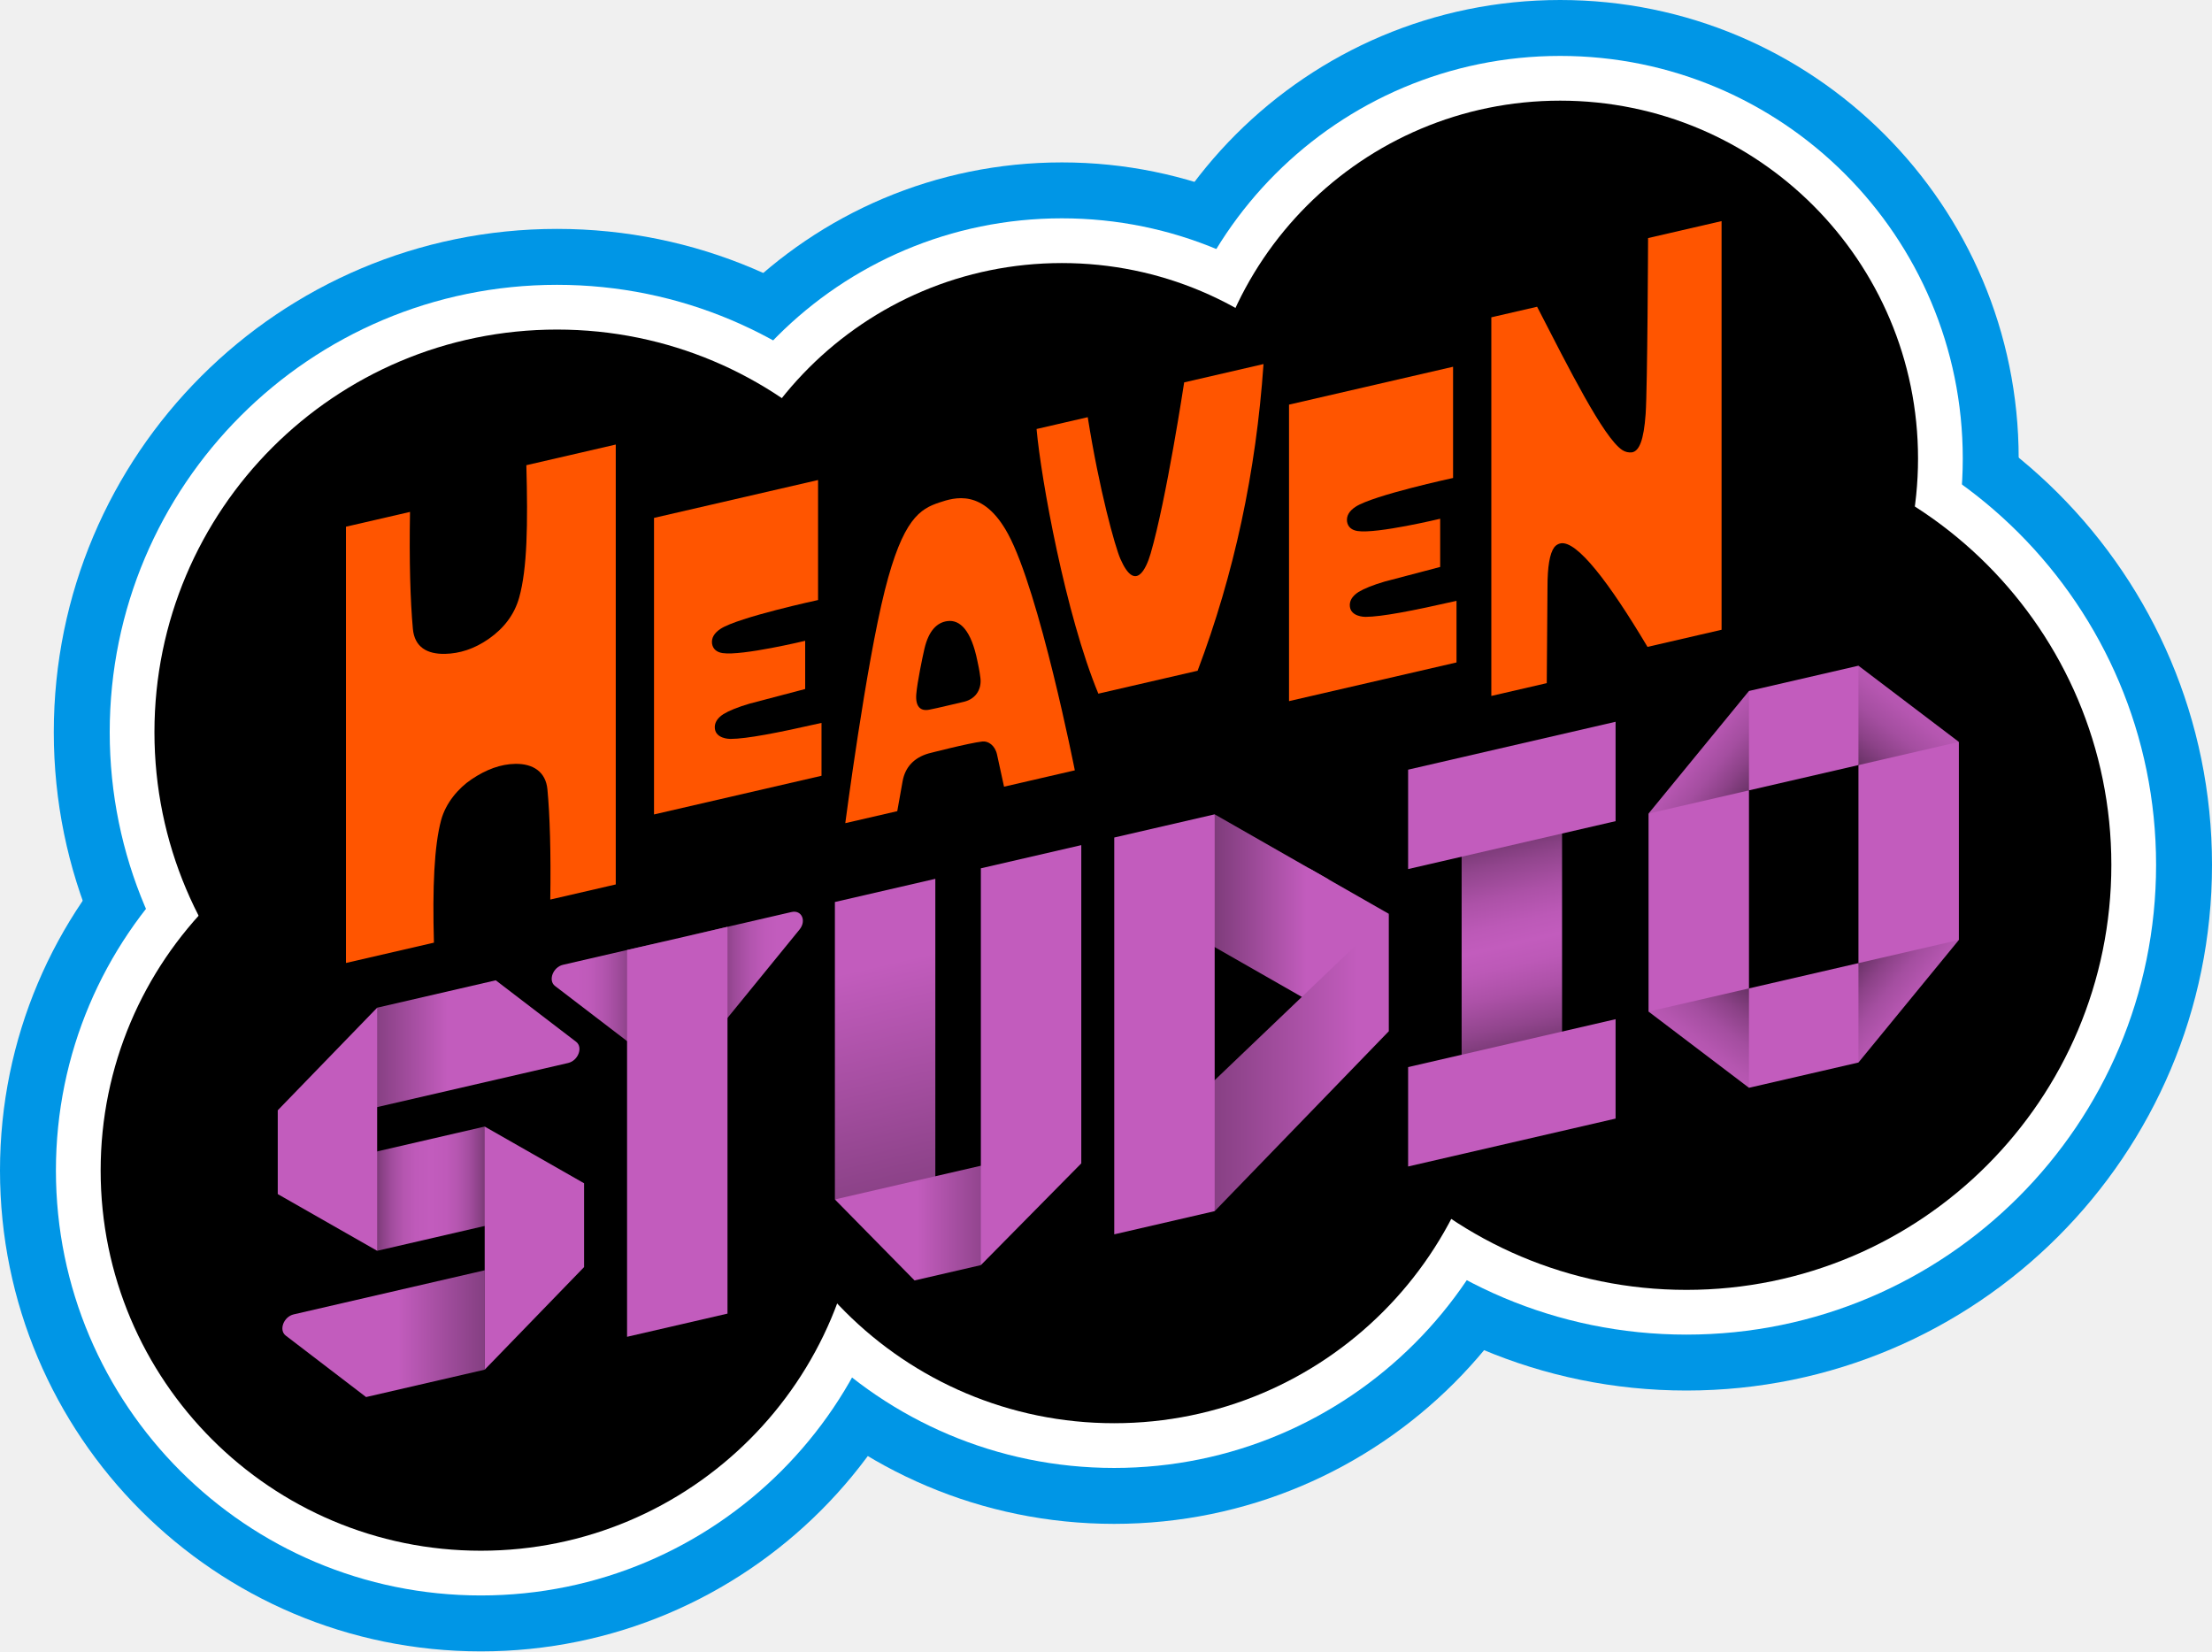
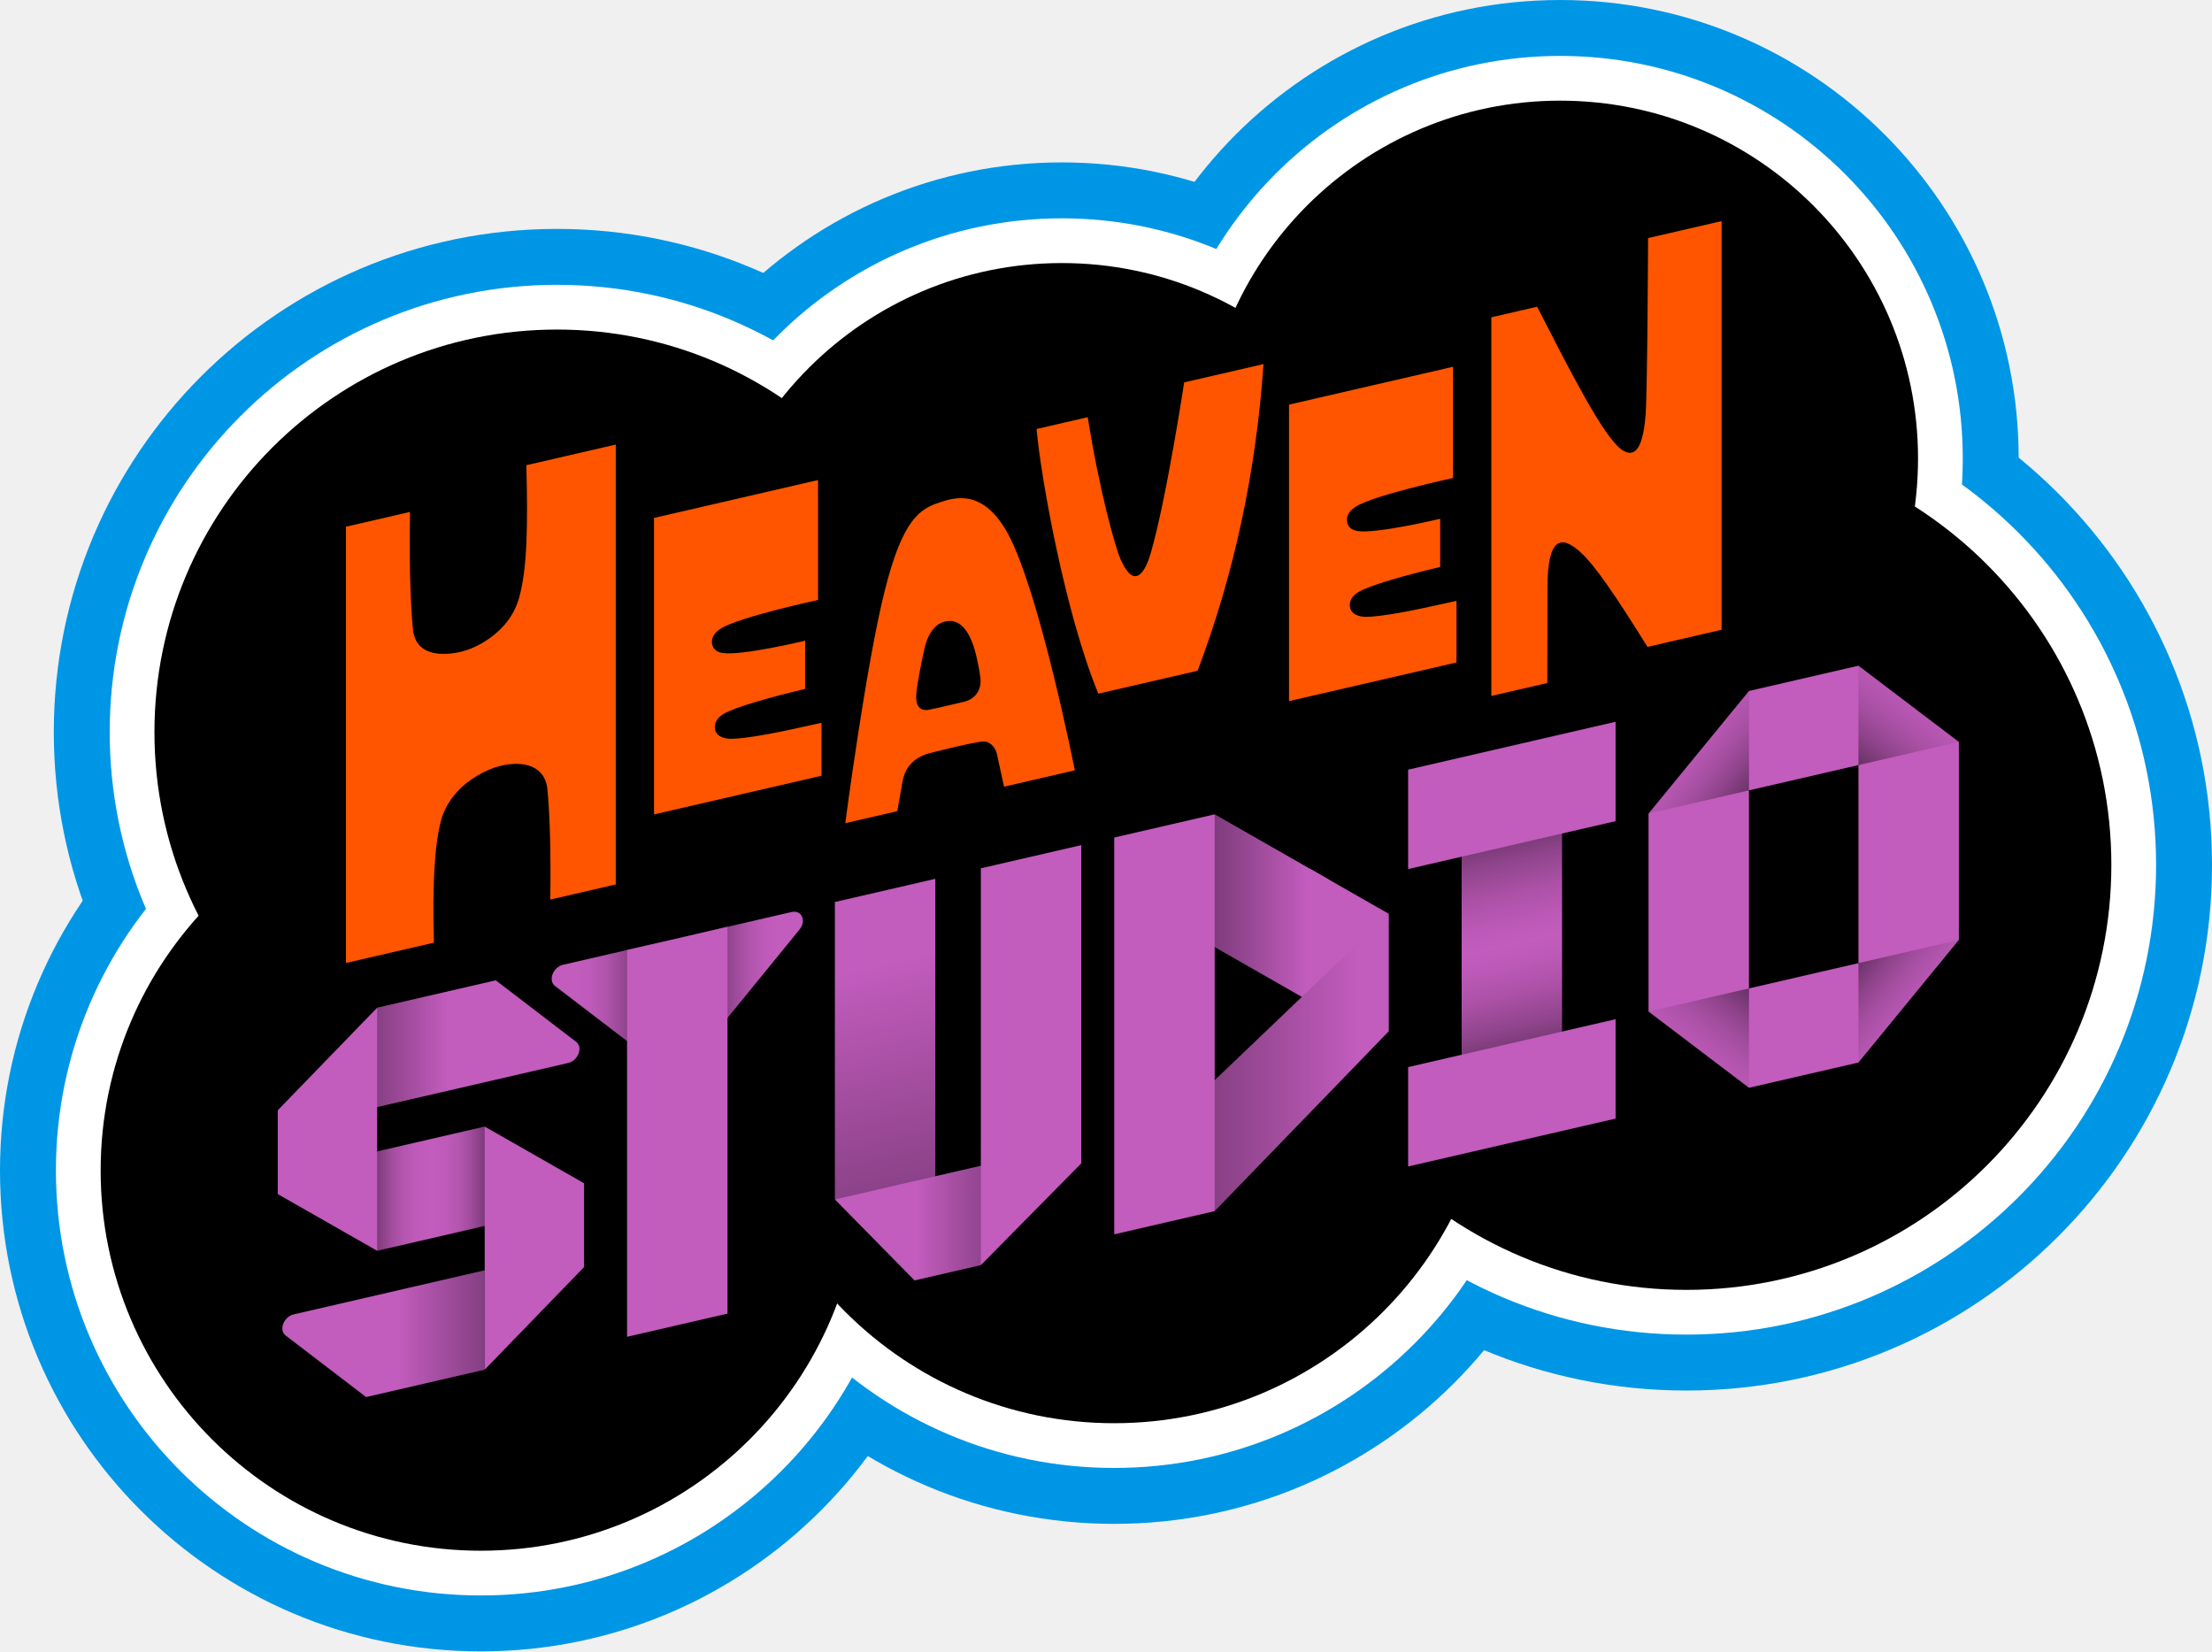
<svg xmlns="http://www.w3.org/2000/svg" version="1.1" id="Layer_1" x="0px" y="0px" viewBox="0 0 666.667 497.678" xml:space="preserve" width="666.667" height="497.678">
-   <defs id="defs2107" />
-   <style type="text/css" id="style1750">
+   <defs id="defs74375" />
+   <style type="text/css" id="style74018">
	.st0{fill:#0096E6;}
	.st1{fill:#FFFFFF;}
	.st2{fill:url(#SVGID_1_);}
- 	.st3{fill:url(#SVGID_00000078029388688936431940000001935593639769843624_);}
- 	.st4{fill:url(#SVGID_00000161609043947599167910000011988370566871227537_);}
- 	.st5{fill:url(#SVGID_00000065769284937799071470000014879789332327126965_);}
+ 	.st3{fill:url(#SVGID_2_);}
+ 	.st4{fill:url(#SVGID_3_);}
+ 	.st5{fill:url(#SVGID_4_);}
	.st6{fill:#C25CBD;}
- 	.st7{fill:url(#SVGID_00000140016904424188641440000006120442249831536262_);}
- 	.st8{fill:url(#SVGID_00000178189106643614396780000014619757738439250621_);}
- 	.st9{fill:url(#SVGID_00000139289444141219673310000014093268166650126723_);}
- 	.st10{fill:url(#SVGID_00000029016142488203469620000016970502233946461606_);}
- 	.st11{fill:url(#SVGID_00000147929301881762142380000006742571705451963570_);}
- 	.st12{fill:url(#SVGID_00000079467850278106786290000004155592805487287479_);}
- 	.st13{fill:url(#SVGID_00000013161073644353111750000004100055922415418241_);}
- 	.st14{fill:url(#SVGID_00000071519380217513144420000013937843829471062163_);}
- 	.st15{fill:url(#SVGID_00000119833864715766980790000014905792450189684144_);}
+ 	.st7{fill:url(#SVGID_5_);}
+ 	.st8{fill:url(#SVGID_6_);}
+ 	.st9{fill:url(#SVGID_7_);}
+ 	.st10{fill:url(#SVGID_8_);}
+ 	.st11{fill:url(#SVGID_9_);}
+ 	.st12{fill:url(#SVGID_10_);}
+ 	.st13{fill:url(#SVGID_11_);}
+ 	.st14{fill:url(#SVGID_12_);}
+ 	.st15{fill:url(#SVGID_13_);}
	.st16{fill:#FF5500;}
</style>
  <g id="Cloud_00000083799666631409244050000015707857231055609009_" transform="scale(1.333333)">
    <g id="Light_Blue_00000160191808892990395100000006227512186535804863_">
-       <circle class="st0" cx="381.195" cy="195.495" r="118.805" id="circle1752" style="fill:#0096e6" />
-       <circle class="st0" cx="251.838" cy="235.744" r="108.694" id="circle1754" style="fill:#0096e6" />
-       <circle class="st0" cx="108.694" cy="264.565" r="108.694" id="circle1756" style="fill:#0096e6" />
-       <circle class="st0" cx="352.664" cy="103.639" r="103.639" id="circle1758" style="fill:#0096e6" />
-       <circle class="st0" cx="240.025" cy="140.348" r="103.639" id="circle1760" style="fill:#0096e6" />
-       <circle class="st0" cx="125.91" cy="165.489" r="113.75" id="circle1762" style="fill:#0096e6" />
+       <circle class="st0" cx="381.195" cy="195.495" r="118.805" id="circle74020" />
+       <circle class="st0" cx="251.838" cy="235.744" r="108.694" id="circle74022" />
+       <circle class="st0" cx="108.694" cy="264.565" r="108.694" id="circle74024" />
+       <circle class="st0" cx="352.664" cy="103.639" r="103.639" id="circle74026" />
+       <circle class="st0" cx="240.025" cy="140.348" r="103.639" id="circle74028" />
+       <circle class="st0" cx="125.91" cy="165.489" r="113.75" id="circle74030" />
    </g>
    <g id="White_00000173863859387743365500000013956353504390998424_">
-       <circle class="st1" cx="381.195" cy="195.495" r="106.166" id="circle1765" style="fill:#ffffff" />
-       <circle class="st1" cx="251.838" cy="235.744" r="96.055" id="circle1767" style="fill:#ffffff" />
-       <circle class="st1" cx="108.694" cy="264.565" r="96.055" id="circle1769" style="fill:#ffffff" />
-       <circle class="st1" cx="352.664" cy="103.639" r="91" id="circle1771" style="fill:#ffffff" />
-       <circle class="st1" cx="240.025" cy="140.348" r="91" id="circle1773" style="fill:#ffffff" />
-       <circle class="st1" cx="125.91" cy="165.489" r="101.111" id="circle1775" style="fill:#ffffff" />
+       <circle class="st1" cx="381.195" cy="195.495" r="106.166" id="circle74033" />
+       <circle class="st1" cx="251.838" cy="235.744" r="96.055" id="circle74035" />
+       <circle class="st1" cx="108.694" cy="264.565" r="96.055" id="circle74037" />
+       <circle class="st1" cx="352.664" cy="103.639" r="91" id="circle74039" />
+       <circle class="st1" cx="240.025" cy="140.348" r="91" id="circle74041" />
+       <circle class="st1" cx="125.91" cy="165.489" r="101.111" id="circle74043" />
    </g>
    <g id="Black_00000169545454085168482590000000394691436740915639_">
-       <circle cx="381.195" cy="195.495" r="96.055" id="circle1778" />
-       <circle cx="251.838" cy="235.744" r="85.944" id="circle1780" />
-       <circle cx="108.694" cy="264.565" r="85.944" id="circle1782" />
-       <circle cx="352.664" cy="103.639" r="80.889" id="circle1784" />
-       <circle cx="240.026" cy="140.348" r="80.889" id="circle1786" />
-       <circle cx="125.91" cy="165.489" r="91" id="circle1788" />
+       <circle cx="381.195" cy="195.495" r="96.055" id="circle74046" />
+       <circle cx="251.838" cy="235.744" r="85.944" id="circle74048" />
+       <circle cx="108.694" cy="264.565" r="85.944" id="circle74050" />
+       <circle cx="352.664" cy="103.639" r="80.889" id="circle74052" />
+       <circle cx="240.026" cy="140.348" r="80.889" id="circle74054" />
+       <circle cx="125.91" cy="165.489" r="91" id="circle74056" />
    </g>
  </g>
  <g id="Heaven_Studio" transform="scale(1.333333)">
    <g id="O">
-       <g id="g1813">
+       <g id="g74081">
        <linearGradient id="SVGID_1_" gradientUnits="userSpaceOnUse" x1="438.566" y1="-32.044" x2="413.37" y2="-6.848" gradientTransform="matrix(1,-0.23087,0,1,0,283.5947)">
-           <stop offset="0" style="stop-color:#C25CBD" id="stop1792" />
-           <stop offset="0.182" style="stop-color:#BF5ABA" id="stop1794" />
-           <stop offset="0.328" style="stop-color:#B556B0" id="stop1796" />
-           <stop offset="0.462" style="stop-color:#A44EA0" id="stop1798" />
-           <stop offset="0.588" style="stop-color:#8C4288" id="stop1800" />
-           <stop offset="0.709" style="stop-color:#6D346A" id="stop1802" />
-           <stop offset="0.826" style="stop-color:#472246" id="stop1804" />
-           <stop offset="0.938" style="stop-color:#1C0D1B" id="stop1806" />
-           <stop offset="1" style="stop-color:#000000" id="stop1808" />
-         </linearGradient>
-         <polygon class="st2" points="442.784,167.691 431.433,174.156 420.083,172.932 416.238,162.587 420.083,150.467 " id="polygon1811" style="fill:url(#SVGID_1_)" />
-       </g>
-       <g id="g1836">
-         <linearGradient id="SVGID_00000128478126988980265180000001996038302997186737_" gradientUnits="userSpaceOnUse" x1="375.11" y1="-33.789" x2="403.232" y2="-5.667" gradientTransform="matrix(1,-0.23087,0,1,0,283.5947)">
-           <stop offset="0" style="stop-color:#C25CBD" id="stop1815" />
-           <stop offset="0.182" style="stop-color:#BF5ABA" id="stop1817" />
-           <stop offset="0.328" style="stop-color:#B556B0" id="stop1819" />
-           <stop offset="0.462" style="stop-color:#A44EA0" id="stop1821" />
-           <stop offset="0.588" style="stop-color:#8C4288" id="stop1823" />
-           <stop offset="0.709" style="stop-color:#6D346A" id="stop1825" />
-           <stop offset="0.826" style="stop-color:#472246" id="stop1827" />
-           <stop offset="0.938" style="stop-color:#1C0D1B" id="stop1829" />
-           <stop offset="1" style="stop-color:#000000" id="stop1831" />
-         </linearGradient>
-         <polygon style="fill:url(#SVGID_00000128478126988980265180000001996038302997186737_)" points="395.338,178.645 383.987,185.11 372.637,183.886 395.338,156.18 399.182,166.525 " id="polygon1834" />
-       </g>
-       <g id="g1859">
-         <linearGradient id="SVGID_00000161621937599428082520000004244298565213952950_" gradientUnits="userSpaceOnUse" x1="2049.107" y1="2233.979" x2="2023.911" y2="2259.175" gradientTransform="matrix(-1,0.23087,0,-1,2425.962,2006.944)">
-           <stop offset="0" style="stop-color:#C25CBD" id="stop1838" />
-           <stop offset="0.182" style="stop-color:#BF5ABA" id="stop1840" />
-           <stop offset="0.328" style="stop-color:#B556B0" id="stop1842" />
-           <stop offset="0.462" style="stop-color:#A44EA0" id="stop1844" />
-           <stop offset="0.588" style="stop-color:#8C4288" id="stop1846" />
-           <stop offset="0.709" style="stop-color:#6D346A" id="stop1848" />
-           <stop offset="0.826" style="stop-color:#472246" id="stop1850" />
-           <stop offset="0.938" style="stop-color:#1C0D1B" id="stop1852" />
-           <stop offset="1" style="stop-color:#000000" id="stop1854" />
-         </linearGradient>
-         <polygon style="fill:url(#SVGID_00000161621937599428082520000004244298565213952950_)" points="372.637,228.648 383.987,222.183 395.338,223.407 399.189,233.75 395.338,245.872 " id="polygon1857" />
-       </g>
-       <g id="g1882">
-         <linearGradient id="SVGID_00000157997857907025535320000005709580170090304950_" gradientUnits="userSpaceOnUse" x1="1985.651" y1="2232.233" x2="2013.774" y2="2260.356" gradientTransform="matrix(-1,0.23087,0,-1,2425.962,2006.944)">
-           <stop offset="0" style="stop-color:#C25CBD" id="stop1861" />
-           <stop offset="0.182" style="stop-color:#BF5ABA" id="stop1863" />
-           <stop offset="0.328" style="stop-color:#B556B0" id="stop1865" />
-           <stop offset="0.462" style="stop-color:#A44EA0" id="stop1867" />
-           <stop offset="0.588" style="stop-color:#8C4288" id="stop1869" />
-           <stop offset="0.709" style="stop-color:#6D346A" id="stop1871" />
-           <stop offset="0.826" style="stop-color:#472246" id="stop1873" />
-           <stop offset="0.938" style="stop-color:#1C0D1B" id="stop1875" />
-           <stop offset="1" style="stop-color:#000000" id="stop1877" />
-         </linearGradient>
-         <polygon style="fill:url(#SVGID_00000157997857907025535320000005709580170090304950_)" points="420.083,217.694 431.433,211.229 442.784,212.453 420.083,240.16 416.245,229.813 " id="polygon1880" />
-       </g>
-       <g id="g1886">
-         <polygon class="st6" points="420.083,217.694 420.083,240.16 395.338,245.872 395.338,223.407 " id="polygon1884" style="fill:#c25cbd" />
-       </g>
-       <g id="g1890">
-         <polygon class="st6" points="420.083,150.467 420.083,172.932 395.338,178.645 395.338,156.18 " id="polygon1888" style="fill:#c25cbd" />
-       </g>
-       <g id="g1894">
-         <polygon class="st6" points="395.338,178.645 395.338,223.407 372.637,228.648 372.637,183.886 " id="polygon1892" style="fill:#c25cbd" />
-       </g>
-       <g id="g1898">
-         <polygon class="st6" points="442.784,167.691 442.784,212.453 420.083,217.694 420.083,172.932 " id="polygon1896" style="fill:#c25cbd" />
+           <stop offset="0" style="stop-color:#C25CBD" id="stop74060" />
+           <stop offset="0.182" style="stop-color:#BF5ABA" id="stop74062" />
+           <stop offset="0.328" style="stop-color:#B556B0" id="stop74064" />
+           <stop offset="0.462" style="stop-color:#A44EA0" id="stop74066" />
+           <stop offset="0.588" style="stop-color:#8C4288" id="stop74068" />
+           <stop offset="0.709" style="stop-color:#6D346A" id="stop74070" />
+           <stop offset="0.826" style="stop-color:#472246" id="stop74072" />
+           <stop offset="0.938" style="stop-color:#1C0D1B" id="stop74074" />
+           <stop offset="1" style="stop-color:#000000" id="stop74076" />
+         </linearGradient>
+         <polygon class="st2" points="442.784,167.691 431.433,174.156 420.083,172.932 416.238,162.587 420.083,150.467 " id="polygon74079" style="fill:url(#SVGID_1_)" />
+       </g>
+       <g id="g74104">
+         <linearGradient id="SVGID_2_" gradientUnits="userSpaceOnUse" x1="375.11" y1="-33.789" x2="403.232" y2="-5.667" gradientTransform="matrix(1,-0.23087,0,1,0,283.5947)">
+           <stop offset="0" style="stop-color:#C25CBD" id="stop74083" />
+           <stop offset="0.182" style="stop-color:#BF5ABA" id="stop74085" />
+           <stop offset="0.328" style="stop-color:#B556B0" id="stop74087" />
+           <stop offset="0.462" style="stop-color:#A44EA0" id="stop74089" />
+           <stop offset="0.588" style="stop-color:#8C4288" id="stop74091" />
+           <stop offset="0.709" style="stop-color:#6D346A" id="stop74093" />
+           <stop offset="0.826" style="stop-color:#472246" id="stop74095" />
+           <stop offset="0.938" style="stop-color:#1C0D1B" id="stop74097" />
+           <stop offset="1" style="stop-color:#000000" id="stop74099" />
+         </linearGradient>
+         <polygon class="st3" points="395.338,178.645 383.987,185.11 372.637,183.886 395.338,156.18 399.182,166.525 " id="polygon74102" style="fill:url(#SVGID_2_)" />
+       </g>
+       <g id="g74127">
+         <linearGradient id="SVGID_3_" gradientUnits="userSpaceOnUse" x1="2049.107" y1="2233.979" x2="2023.911" y2="2259.175" gradientTransform="matrix(-1,0.23087,0,-1,2425.962,2006.944)">
+           <stop offset="0" style="stop-color:#C25CBD" id="stop74106" />
+           <stop offset="0.182" style="stop-color:#BF5ABA" id="stop74108" />
+           <stop offset="0.328" style="stop-color:#B556B0" id="stop74110" />
+           <stop offset="0.462" style="stop-color:#A44EA0" id="stop74112" />
+           <stop offset="0.588" style="stop-color:#8C4288" id="stop74114" />
+           <stop offset="0.709" style="stop-color:#6D346A" id="stop74116" />
+           <stop offset="0.826" style="stop-color:#472246" id="stop74118" />
+           <stop offset="0.938" style="stop-color:#1C0D1B" id="stop74120" />
+           <stop offset="1" style="stop-color:#000000" id="stop74122" />
+         </linearGradient>
+         <polygon class="st4" points="372.637,228.648 383.987,222.183 395.338,223.407 399.189,233.75 395.338,245.872 " id="polygon74125" style="fill:url(#SVGID_3_)" />
+       </g>
+       <g id="g74150">
+         <linearGradient id="SVGID_4_" gradientUnits="userSpaceOnUse" x1="1985.651" y1="2232.233" x2="2013.774" y2="2260.356" gradientTransform="matrix(-1,0.23087,0,-1,2425.962,2006.944)">
+           <stop offset="0" style="stop-color:#C25CBD" id="stop74129" />
+           <stop offset="0.182" style="stop-color:#BF5ABA" id="stop74131" />
+           <stop offset="0.328" style="stop-color:#B556B0" id="stop74133" />
+           <stop offset="0.462" style="stop-color:#A44EA0" id="stop74135" />
+           <stop offset="0.588" style="stop-color:#8C4288" id="stop74137" />
+           <stop offset="0.709" style="stop-color:#6D346A" id="stop74139" />
+           <stop offset="0.826" style="stop-color:#472246" id="stop74141" />
+           <stop offset="0.938" style="stop-color:#1C0D1B" id="stop74143" />
+           <stop offset="1" style="stop-color:#000000" id="stop74145" />
+         </linearGradient>
+         <polygon class="st5" points="420.083,217.694 431.433,211.229 442.784,212.453 420.083,240.16 416.245,229.813 " id="polygon74148" style="fill:url(#SVGID_4_)" />
+       </g>
+       <g id="g74154">
+         <polygon class="st6" points="420.083,217.694 420.083,240.16 395.338,245.872 395.338,223.407 " id="polygon74152" />
+       </g>
+       <g id="g74158">
+         <polygon class="st6" points="420.083,150.467 420.083,172.932 395.338,178.645 395.338,156.18 " id="polygon74156" />
+       </g>
+       <g id="g74162">
+         <polygon class="st6" points="395.338,178.645 395.338,223.407 372.637,228.648 372.637,183.886 " id="polygon74160" />
+       </g>
+       <g id="g74166">
+         <polygon class="st6" points="442.784,167.691 442.784,212.453 420.083,217.694 420.083,172.932 " id="polygon74164" />
      </g>
    </g>
    <g id="I">
-       <g id="g1930">
-         <linearGradient id="SVGID_00000073680882762900257530000008652621189063072655_" gradientUnits="userSpaceOnUse" x1="341.739" y1="52.162" x2="341.739" y2="-34.758" gradientTransform="matrix(1,-0.23087,0,1,0,283.5947)">
-           <stop offset="0" style="stop-color:#000000" id="stop1901" />
-           <stop offset="0.1" style="stop-color:#3A1C39" id="stop1903" />
-           <stop offset="0.196" style="stop-color:#6B3368" id="stop1905" />
-           <stop offset="0.287" style="stop-color:#91458D" id="stop1907" />
-           <stop offset="0.37" style="stop-color:#AC51A7" id="stop1909" />
-           <stop offset="0.444" style="stop-color:#BC59B7" id="stop1911" />
-           <stop offset="0.5" style="stop-color:#C25CBD" id="stop1913" />
-           <stop offset="0.556" style="stop-color:#BC59B7" id="stop1915" />
-           <stop offset="0.63" style="stop-color:#AC51A7" id="stop1917" />
-           <stop offset="0.713" style="stop-color:#91458D" id="stop1919" />
-           <stop offset="0.804" style="stop-color:#6B3368" id="stop1921" />
-           <stop offset="0.9" style="stop-color:#3A1C39" id="stop1923" />
-           <stop offset="1" style="stop-color:#000000" id="stop1925" />
-         </linearGradient>
-         <polygon style="fill:url(#SVGID_00000073680882762900257530000008652621189063072655_)" points="353.09,167.32 353.09,254.24 330.388,259.481 330.388,172.561 " id="polygon1928" />
-       </g>
-       <g id="g1934">
-         <polygon class="st6" points="365.186,163.141 365.186,185.606 318.292,196.433 318.292,173.967 " id="polygon1932" style="fill:#c25cbd" />
-       </g>
-       <g id="g1938">
-         <polygon class="st6" points="365.186,230.368 365.186,252.833 318.292,263.66 318.292,241.194 " id="polygon1936" style="fill:#c25cbd" />
+       <g id="g74198">
+         <linearGradient id="SVGID_5_" gradientUnits="userSpaceOnUse" x1="341.739" y1="52.162" x2="341.739" y2="-34.758" gradientTransform="matrix(1,-0.23087,0,1,0,283.5947)">
+           <stop offset="0" style="stop-color:#000000" id="stop74169" />
+           <stop offset="0.1" style="stop-color:#3A1C39" id="stop74171" />
+           <stop offset="0.196" style="stop-color:#6B3368" id="stop74173" />
+           <stop offset="0.287" style="stop-color:#91458D" id="stop74175" />
+           <stop offset="0.37" style="stop-color:#AC51A7" id="stop74177" />
+           <stop offset="0.444" style="stop-color:#BC59B7" id="stop74179" />
+           <stop offset="0.5" style="stop-color:#C25CBD" id="stop74181" />
+           <stop offset="0.556" style="stop-color:#BC59B7" id="stop74183" />
+           <stop offset="0.63" style="stop-color:#AC51A7" id="stop74185" />
+           <stop offset="0.713" style="stop-color:#91458D" id="stop74187" />
+           <stop offset="0.804" style="stop-color:#6B3368" id="stop74189" />
+           <stop offset="0.9" style="stop-color:#3A1C39" id="stop74191" />
+           <stop offset="1" style="stop-color:#000000" id="stop74193" />
+         </linearGradient>
+         <polygon class="st7" points="353.09,167.32 353.09,254.24 330.388,259.481 330.388,172.561 " id="polygon74196" style="fill:url(#SVGID_5_)" />
+       </g>
+       <g id="g74202">
+         <polygon class="st6" points="365.186,163.141 365.186,185.606 318.292,196.433 318.292,173.967 " id="polygon74200" />
+       </g>
+       <g id="g74206">
+         <polygon class="st6" points="365.186,230.368 365.186,252.833 318.292,263.66 318.292,241.194 " id="polygon74204" />
      </g>
    </g>
    <g id="D">
-       <g id="g1943">
-         <polygon class="st6" points="295.927,196.269 313.926,206.553 294.238,229.203 " id="polygon1941" style="fill:#c25cbd" />
-       </g>
-       <g id="g1952">
-         <linearGradient id="SVGID_00000068635344631779793140000017108710703510884259_" gradientUnits="userSpaceOnUse" x1="307.265" y1="-10.832" x2="203.392" y2="-10.832" gradientTransform="matrix(1,-0.23087,0,1,0,283.5947)">
-           <stop offset="0.115" style="stop-color:#C25CBD" id="stop1945" />
-           <stop offset="0.687" style="stop-color:#000000" id="stop1947" />
-         </linearGradient>
-         <polygon style="fill:url(#SVGID_00000068635344631779793140000017108710703510884259_)" points="300.258,198.743 300.258,228.755 268.159,210.411 274.566,184.062 " id="polygon1950" />
-       </g>
-       <g id="g1961">
-         <linearGradient id="SVGID_00000057116926552920273230000011583050012202149009_" gradientUnits="userSpaceOnUse" x1="306.817" y1="24.491" x2="200.02" y2="24.491" gradientTransform="matrix(1,-0.23087,0,1,0,283.5947)">
-           <stop offset="0" style="stop-color:#C25CBD" id="stop1954" />
-           <stop offset="1" style="stop-color:#000000" id="stop1956" />
-         </linearGradient>
-         <polygon style="fill:url(#SVGID_00000057116926552920273230000011583050012202149009_)" points="274.566,273.755 269.358,249.124 313.926,206.553 313.926,233.09 " id="polygon1959" />
-       </g>
-       <g id="g1965">
-         <polygon class="st6" points="274.566,184.062 274.566,273.755 251.865,278.996 251.865,189.303 " id="polygon1963" style="fill:#c25cbd" />
+       <g id="g74211">
+         <polygon class="st6" points="295.927,196.269 313.926,206.553 294.238,229.203 " id="polygon74209" />
+       </g>
+       <g id="g74220">
+         <linearGradient id="SVGID_6_" gradientUnits="userSpaceOnUse" x1="307.265" y1="-10.832" x2="203.392" y2="-10.832" gradientTransform="matrix(1,-0.23087,0,1,0,283.5947)">
+           <stop offset="0.115" style="stop-color:#C25CBD" id="stop74213" />
+           <stop offset="0.687" style="stop-color:#000000" id="stop74215" />
+         </linearGradient>
+         <polygon class="st8" points="300.258,198.743 300.258,228.755 268.159,210.411 274.566,184.062 " id="polygon74218" style="fill:url(#SVGID_6_)" />
+       </g>
+       <g id="g74229">
+         <linearGradient id="SVGID_7_" gradientUnits="userSpaceOnUse" x1="306.817" y1="24.491" x2="200.02" y2="24.491" gradientTransform="matrix(1,-0.23087,0,1,0,283.5947)">
+           <stop offset="0" style="stop-color:#C25CBD" id="stop74222" />
+           <stop offset="1" style="stop-color:#000000" id="stop74224" />
+         </linearGradient>
+         <polygon class="st9" points="274.566,273.755 269.358,249.124 313.926,206.553 313.926,233.09 " id="polygon74227" style="fill:url(#SVGID_7_)" />
+       </g>
+       <g id="g74233">
+         <polygon class="st6" points="274.566,184.062 274.566,273.755 251.865,278.996 251.865,189.303 " id="polygon74231" />
      </g>
    </g>
    <g id="U">
-       <g id="g1975">
-         <linearGradient id="SVGID_00000013178565153209168520000001700421691581352601_" gradientUnits="userSpaceOnUse" x1="200.07" y1="-19.608" x2="200.07" y2="161.121" gradientTransform="matrix(1,-0.23087,0,1,0,283.5947)">
-           <stop offset="0" style="stop-color:#C25CBD" id="stop1968" />
-           <stop offset="1" style="stop-color:#000000" id="stop1970" />
-         </linearGradient>
-         <polygon style="fill:url(#SVGID_00000013178565153209168520000001700421691581352601_)" points="211.421,198.64 211.421,273.556 188.719,271.109 188.719,203.881 " id="polygon1973" />
-       </g>
-       <g id="g1984">
-         <linearGradient id="SVGID_00000021091365596922324550000014695566643507012762_" gradientUnits="userSpaceOnUse" x1="207.406" y1="42.316" x2="264.961" y2="42.316" gradientTransform="matrix(1,-0.23087,0,1,0,283.5947)">
-           <stop offset="0" style="stop-color:#C25CBD" id="stop1977" />
-           <stop offset="1" style="stop-color:#000000" id="stop1979" />
-         </linearGradient>
-         <polygon style="fill:url(#SVGID_00000021091365596922324550000014695566643507012762_)" points="228.12,262.012 221.713,285.957 206.724,289.417 188.719,271.109 " id="polygon1982" />
-       </g>
-       <g id="g1988">
-         <polygon class="st6" points="221.713,285.957 221.713,196.264 244.414,191.023 244.414,262.954 " id="polygon1986" style="fill:#c25cbd" />
+       <g id="g74243">
+         <linearGradient id="SVGID_8_" gradientUnits="userSpaceOnUse" x1="200.07" y1="-19.608" x2="200.07" y2="161.121" gradientTransform="matrix(1,-0.23087,0,1,0,283.5947)">
+           <stop offset="0" style="stop-color:#C25CBD" id="stop74236" />
+           <stop offset="1" style="stop-color:#000000" id="stop74238" />
+         </linearGradient>
+         <polygon class="st10" points="211.421,198.64 211.421,273.556 188.719,271.109 188.719,203.881 " id="polygon74241" style="fill:url(#SVGID_8_)" />
+       </g>
+       <g id="g74252">
+         <linearGradient id="SVGID_9_" gradientUnits="userSpaceOnUse" x1="207.406" y1="42.316" x2="264.961" y2="42.316" gradientTransform="matrix(1,-0.23087,0,1,0,283.5947)">
+           <stop offset="0" style="stop-color:#C25CBD" id="stop74245" />
+           <stop offset="1" style="stop-color:#000000" id="stop74247" />
+         </linearGradient>
+         <polygon class="st11" points="228.12,262.012 221.713,285.957 206.724,289.417 188.719,271.109 " id="polygon74250" style="fill:url(#SVGID_9_)" />
+       </g>
+       <g id="g74256">
+         <polygon class="st6" points="221.713,285.957 221.713,196.264 244.414,191.023 244.414,262.954 " id="polygon74254" />
      </g>
    </g>
    <g id="T">
-       <g id="g2024">
-         <linearGradient id="SVGID_00000033327538679713113050000007459511629862753170_" gradientUnits="userSpaceOnUse" x1="124.704" y1="-24.912" x2="181.483" y2="-24.912" gradientTransform="matrix(1,-0.23087,0,1,0,283.5947)">
-           <stop offset="0.1" style="stop-color:#C25CBD" id="stop1991" />
-           <stop offset="0.155" style="stop-color:#BE5AB9" id="stop1993" />
-           <stop offset="0.213" style="stop-color:#B154AD" id="stop1995" />
-           <stop offset="0.271" style="stop-color:#9D4A99" id="stop1997" />
-           <stop offset="0.331" style="stop-color:#803C7C" id="stop1999" />
-           <stop offset="0.39" style="stop-color:#5A2B58" id="stop2001" />
-           <stop offset="0.449" style="stop-color:#2D152C" id="stop2003" />
-           <stop offset="0.5" style="stop-color:#000000" id="stop2005" />
-           <stop offset="0.551" style="stop-color:#2D152C" id="stop2007" />
-           <stop offset="0.61" style="stop-color:#5A2B58" id="stop2009" />
-           <stop offset="0.669" style="stop-color:#803C7C" id="stop2011" />
-           <stop offset="0.729" style="stop-color:#9D4A99" id="stop2013" />
-           <stop offset="0.787" style="stop-color:#B154AD" id="stop2015" />
-           <stop offset="0.845" style="stop-color:#BE5AB9" id="stop2017" />
-           <stop offset="0.9" style="stop-color:#C25CBD" id="stop2019" />
-         </linearGradient>
-         <path style="fill:url(#SVGID_00000033327538679713113050000007459511629862753170_)" d="m 162.564,232.385 -18.941,4.373 -18.16,-13.894 c -1.62,-1.239 -0.477,-4.269 1.809,-4.796 l 51.643,-11.923 c 2.286,-0.528 3.428,1.974 1.809,3.961 z" id="path2022" />
-       </g>
-       <g id="g2028">
-         <polygon class="st6" points="164.444,209.485 164.444,296.915 141.743,302.156 141.743,214.726 " id="polygon2026" style="fill:#c25cbd" />
+       <g id="g74292">
+         <linearGradient id="SVGID_10_" gradientUnits="userSpaceOnUse" x1="124.704" y1="-24.912" x2="181.483" y2="-24.912" gradientTransform="matrix(1,-0.23087,0,1,0,283.5947)">
+           <stop offset="0.1" style="stop-color:#C25CBD" id="stop74259" />
+           <stop offset="0.155" style="stop-color:#BE5AB9" id="stop74261" />
+           <stop offset="0.213" style="stop-color:#B154AD" id="stop74263" />
+           <stop offset="0.271" style="stop-color:#9D4A99" id="stop74265" />
+           <stop offset="0.331" style="stop-color:#803C7C" id="stop74267" />
+           <stop offset="0.39" style="stop-color:#5A2B58" id="stop74269" />
+           <stop offset="0.449" style="stop-color:#2D152C" id="stop74271" />
+           <stop offset="0.5" style="stop-color:#000000" id="stop74273" />
+           <stop offset="0.551" style="stop-color:#2D152C" id="stop74275" />
+           <stop offset="0.61" style="stop-color:#5A2B58" id="stop74277" />
+           <stop offset="0.669" style="stop-color:#803C7C" id="stop74279" />
+           <stop offset="0.729" style="stop-color:#9D4A99" id="stop74281" />
+           <stop offset="0.787" style="stop-color:#B154AD" id="stop74283" />
+           <stop offset="0.845" style="stop-color:#BE5AB9" id="stop74285" />
+           <stop offset="0.9" style="stop-color:#C25CBD" id="stop74287" />
+         </linearGradient>
+         <path class="st12" d="m 162.564,232.385 -18.941,4.373 -18.16,-13.894 c -1.62,-1.239 -0.477,-4.269 1.809,-4.796 l 51.643,-11.923 c 2.286,-0.528 3.428,1.974 1.809,3.961 z" id="path74290" style="fill:url(#SVGID_10_)" />
+       </g>
+       <g id="g74296">
+         <polygon class="st6" points="164.444,209.485 164.444,296.915 141.743,302.156 141.743,214.726 " id="polygon74294" />
      </g>
    </g>
    <g id="S_00000114042035609803708590000018275530301858250687_">
-       <g id="g2068">
-         <linearGradient id="SVGID_00000181777777157356798930000011069028946747058851_" gradientUnits="userSpaceOnUse" x1="78.843" y1="7.57" x2="115.968" y2="7.57" gradientTransform="matrix(1,-0.23087,0,1,0,283.5947)">
-           <stop offset="0" style="stop-color:#000000" id="stop2031" />
-           <stop offset="0.031" style="stop-color:#1C0D1B" id="stop2033" />
-           <stop offset="0.087" style="stop-color:#472246" id="stop2035" />
-           <stop offset="0.145" style="stop-color:#6D346A" id="stop2037" />
-           <stop offset="0.206" style="stop-color:#8C4288" id="stop2039" />
-           <stop offset="0.269" style="stop-color:#A44EA0" id="stop2041" />
-           <stop offset="0.336" style="stop-color:#B556B0" id="stop2043" />
-           <stop offset="0.409" style="stop-color:#BF5ABA" id="stop2045" />
-           <stop offset="0.5" style="stop-color:#C25CBD" id="stop2047" />
-           <stop offset="0.591" style="stop-color:#BF5ABA" id="stop2049" />
-           <stop offset="0.664" style="stop-color:#B556B0" id="stop2051" />
-           <stop offset="0.731" style="stop-color:#A44EA0" id="stop2053" />
-           <stop offset="0.794" style="stop-color:#8C4288" id="stop2055" />
-           <stop offset="0.855" style="stop-color:#6D346A" id="stop2057" />
-           <stop offset="0.913" style="stop-color:#472246" id="stop2059" />
-           <stop offset="0.969" style="stop-color:#1C0D1B" id="stop2061" />
-           <stop offset="1" style="stop-color:#000000" id="stop2063" />
-         </linearGradient>
-         <polygon style="fill:url(#SVGID_00000181777777157356798930000011069028946747058851_)" points="109.561,254.638 115.968,275.624 85.25,282.716 78.843,261.73 " id="polygon2066" />
-       </g>
-       <g id="g2077">
-         <linearGradient id="SVGID_00000090281134340948594850000009243595648558713000_" gradientUnits="userSpaceOnUse" x1="48.975" y1="-24.912" x2="101.114" y2="-24.912" gradientTransform="matrix(1,-0.23087,0,1,0,283.5947)">
-           <stop offset="0" style="stop-color:#000000" id="stop2070" />
-           <stop offset="1" style="stop-color:#C25CBD" id="stop2072" />
-         </linearGradient>
-         <path style="fill:url(#SVGID_00000090281134340948594850000009243595648558713000_)" d="m 128.414,240.269 -49.571,11.444 6.407,-23.945 26.812,-6.19 18.161,13.894 c 1.62,1.239 0.477,4.269 -1.809,4.796 z" id="path2075" />
-       </g>
-       <g id="g2086">
-         <linearGradient id="SVGID_00000075866733199185190470000015300280108728267442_" gradientUnits="userSpaceOnUse" x1="1829.171" y1="2300.039" x2="1874.903" y2="2300.039" gradientTransform="matrix(-1,0.23087,0,-1,1964.93,2170.047)">
-           <stop offset="0" style="stop-color:#321933" id="stop2079" />
-           <stop offset="1" style="stop-color:#C25CBD" id="stop2081" />
-         </linearGradient>
-         <path style="fill:url(#SVGID_00000075866733199185190470000015300280108728267442_)" d="m 66.397,297.086 43.164,-9.965 V 309.586 l -26.812,6.19 -18.161,-13.894 c -1.62,-1.239 -0.477,-4.269 1.809,-4.796 z" id="path2084" />
-       </g>
-       <g id="g2090">
-         <polygon class="st6" points="85.25,227.769 85.25,282.716 62.784,269.9 62.784,250.958 " id="polygon2088" style="fill:#c25cbd" />
-       </g>
-       <g id="g2094">
-         <polygon class="st6" points="109.561,309.585 109.561,254.638 132.027,267.454 132.027,286.396 " id="polygon2092" style="fill:#c25cbd" />
-       </g>
-     </g>
-     <path id="N_00000029749576977222268470000000250585185731990184_" class="st16" d="m 372.531,53.81 c 0,0 -0.13,33.818 -0.551,39.767 -0.421,5.949 -1.457,8.374 -3.077,8.665 -0.777,0.097 -1.553,-0.092 -2.202,-0.517 -4.239,-2.781 -12.161,-18.619 -19.254,-32.392 l -10.348,2.389 v 85.581 l 12.53,-2.893 0.166,-21.744 c 0,-4.526 0.486,-7.533 1.522,-8.956 0.356,-0.485 0.938,-0.815 1.49,-0.905 3.648,-0.594 10.817,8.665 19.594,23.408 l 16.744,-3.866 V 49.975 Z" style="fill:#ff5500" />
-     <path id="E_00000141415673586521803210000001037206312179412915_" class="st16" d="m 308.664,139.431 c -0.384,0.002 -3.226,-0.095 -3.53,-2.263 -0.176,-1.256 0.453,-2.393 1.943,-3.362 1.295,-0.776 3.271,-1.584 5.927,-2.36 l 12.534,-3.298 v -10.896 c 0,0 -14.267,3.433 -18.655,2.78 -1.333,-0.198 -2.202,-0.905 -2.397,-2.134 -0.162,-1.261 0.453,-2.393 1.943,-3.362 4.012,-2.614 22.023,-6.499 22.023,-6.499 l 6e-5,-25.14 -37.082,8.561 -9e-5,67.016 37.86,-8.741 v -13.924 c -10.105,2.296 -16.935,3.601 -20.565,3.621 z" style="fill:#ff5500" />
-     <path id="V_00000085929962132880534560000014672246115285576350_" class="st16" d="m 267.669,86.43 c 0,0 -4.017,26.467 -7.584,38.698 -1.019,3.495 -3.483,8.842 -6.834,1.196 -1.2,-2.739 -4.763,-15.533 -7.377,-32.028 l -11.569,2.671 c 1.012,11.341 6.566,41.974 13.966,59.82 l 22.437,-5.18 c 8.259,-21.856 13.214,-44.94 14.898,-69.318 z" style="fill:#ff5500" />
-     <path id="A_00000133530497519337124040000002342243645749724802_" class="st16" d="m 227.844,120.666 c -5.615,-10.345 -12.145,-8.201 -15.49,-7.094 -4.384,1.45 -8.275,3.702 -12.346,19.851 -4.28,16.976 -8.939,52.635 -8.939,52.635 l 11.748,-2.712 1.207,-6.761 c 0.583,-3.265 2.661,-5.34 5.83,-6.272 0,0 9.103,-2.363 12.21,-2.716 1.313,-0.149 2.855,0.887 3.303,2.942 l 1.587,7.275 15.999,-3.694 c 0,-3e-5 -7.959,-40.283 -15.108,-53.455 z m -9.888,37.94 c -1.787,0.389 -5.853,1.419 -7.93,1.808 -1.988,0.389 -3.15,-0.732 -2.904,-3.57 0.223,-2.655 1.39,-8.283 1.832,-10.184 0.978,-4.203 2.9,-5.955 5.16,-6.27 2.897,-0.404 5.428,2.128 6.813,8.994 0.134,0.664 0.472,2.041 0.692,3.913 0.268,2.273 -0.849,4.6 -3.663,5.309 z" style="fill:#ff5500" />
-     <path id="E_00000147221733142039496880000012234858037909101187_" class="st16" d="m 165.128,167.019 c -0.384,0.002 -3.226,-0.095 -3.53,-2.263 -0.176,-1.256 0.453,-2.393 1.943,-3.362 1.295,-0.776 3.271,-1.584 5.927,-2.36 l 12.534,-3.298 v -10.896 c 0,0 -14.267,3.433 -18.655,2.78 -1.333,-0.198 -2.202,-0.905 -2.397,-2.134 -0.162,-1.261 0.453,-2.393 1.943,-3.362 4.012,-2.614 22.023,-6.499 22.023,-6.499 v -27.126 l -37.082,8.561 v 67.029 l 37.86,-8.741 v -11.951 c -10.105,2.296 -16.935,3.601 -20.565,3.621 z" style="fill:#ff5500" />
-     <path id="H" class="st16" d="m 118.977,105.148 c 0.356,13.353 0.213,23.348 -1.619,29.906 -1.113,3.984 -3.562,7.016 -6.833,9.311 -3.332,2.338 -6.672,3.362 -9.943,3.427 -3.989,0.079 -6.872,-1.474 -7.255,-5.658 -0.583,-6.369 -0.842,-15.272 -0.648,-26.427 l -14.477,3.342 v 98.61 l 19.885,-4.591 c -0.356,-12.577 0.073,-21.906 1.619,-27.676 1.054,-3.932 3.939,-7.259 6.834,-9.214 3.383,-2.285 6.665,-3.471 9.943,-3.524 3.984,-0.065 6.879,1.782 7.255,5.755 0.551,5.82 0.81,14.216 0.648,24.917 l 14.801,-3.417 v -99.428 z" style="fill:#ff5500" />
+       <g id="g74336">
+         <linearGradient id="SVGID_11_" gradientUnits="userSpaceOnUse" x1="78.843" y1="7.57" x2="115.968" y2="7.57" gradientTransform="matrix(1,-0.23087,0,1,0,283.5947)">
+           <stop offset="0" style="stop-color:#000000" id="stop74299" />
+           <stop offset="0.031" style="stop-color:#1C0D1B" id="stop74301" />
+           <stop offset="0.087" style="stop-color:#472246" id="stop74303" />
+           <stop offset="0.145" style="stop-color:#6D346A" id="stop74305" />
+           <stop offset="0.206" style="stop-color:#8C4288" id="stop74307" />
+           <stop offset="0.269" style="stop-color:#A44EA0" id="stop74309" />
+           <stop offset="0.336" style="stop-color:#B556B0" id="stop74311" />
+           <stop offset="0.409" style="stop-color:#BF5ABA" id="stop74313" />
+           <stop offset="0.5" style="stop-color:#C25CBD" id="stop74315" />
+           <stop offset="0.591" style="stop-color:#BF5ABA" id="stop74317" />
+           <stop offset="0.664" style="stop-color:#B556B0" id="stop74319" />
+           <stop offset="0.731" style="stop-color:#A44EA0" id="stop74321" />
+           <stop offset="0.794" style="stop-color:#8C4288" id="stop74323" />
+           <stop offset="0.855" style="stop-color:#6D346A" id="stop74325" />
+           <stop offset="0.913" style="stop-color:#472246" id="stop74327" />
+           <stop offset="0.969" style="stop-color:#1C0D1B" id="stop74329" />
+           <stop offset="1" style="stop-color:#000000" id="stop74331" />
+         </linearGradient>
+         <polygon class="st13" points="109.561,254.638 115.968,275.624 85.25,282.716 78.843,261.73 " id="polygon74334" style="fill:url(#SVGID_11_)" />
+       </g>
+       <g id="g74345">
+         <linearGradient id="SVGID_12_" gradientUnits="userSpaceOnUse" x1="48.975" y1="-24.912" x2="101.114" y2="-24.912" gradientTransform="matrix(1,-0.23087,0,1,0,283.5947)">
+           <stop offset="0" style="stop-color:#000000" id="stop74338" />
+           <stop offset="1" style="stop-color:#C25CBD" id="stop74340" />
+         </linearGradient>
+         <path class="st14" d="m 128.414,240.269 -49.571,11.444 6.407,-23.945 26.812,-6.19 18.161,13.894 c 1.62,1.239 0.477,4.269 -1.809,4.796 z" id="path74343" style="fill:url(#SVGID_12_)" />
+       </g>
+       <g id="g74354">
+         <linearGradient id="SVGID_13_" gradientUnits="userSpaceOnUse" x1="1829.171" y1="2300.039" x2="1874.903" y2="2300.039" gradientTransform="matrix(-1,0.23087,0,-1,1964.93,2170.047)">
+           <stop offset="0" style="stop-color:#321933" id="stop74347" />
+           <stop offset="1" style="stop-color:#C25CBD" id="stop74349" />
+         </linearGradient>
+         <path class="st15" d="m 66.397,297.086 43.164,-9.965 V 309.586 l -26.812,6.19 -18.161,-13.894 c -1.62,-1.239 -0.477,-4.269 1.809,-4.796 z" id="path74352" style="fill:url(#SVGID_13_)" />
+       </g>
+       <g id="g74358">
+         <polygon class="st6" points="85.25,227.769 85.25,282.716 62.784,269.9 62.784,250.958 " id="polygon74356" />
+       </g>
+       <g id="g74362">
+         <polygon class="st6" points="109.561,309.585 109.561,254.638 132.027,267.454 132.027,286.396 " id="polygon74360" />
+       </g>
+     </g>
+     <path id="N_1_" class="st16" d="m 372.531,53.81 c 0,0 -0.13,33.818 -0.551,39.767 -0.658,9.292 -3.154,9.541 -5.279,8.147 -4.239,-2.781 -12.161,-18.619 -19.254,-32.392 l -10.348,2.389 v 85.581 l 12.653,-2.921 0.043,-21.715 c 0.022,-11.147 3.065,-11.872 7.488,-7.823 3.356,3.073 7.922,9.848 15.118,21.37 l 16.744,-3.866 V 49.975 Z" />
+     <path id="E_2_" class="st16" d="m 308.664,139.431 c -0.384,0.002 -3.226,-0.095 -3.53,-2.263 -0.176,-1.256 0.427,-2.435 1.943,-3.362 2.372,-1.451 10.581,-3.81 18.46,-5.658 v -10.896 c 0,0 -14.267,3.433 -18.655,2.78 -1.333,-0.198 -2.22,-0.903 -2.397,-2.134 -0.18,-1.258 0.454,-2.392 1.943,-3.362 4.013,-2.613 22.023,-6.499 22.023,-6.499 l 6e-5,-25.14 -37.082,8.561 -6e-5,67.016 37.86,-8.741 v -13.924 c -10.105,2.296 -16.935,3.601 -20.565,3.621 z" />
+     <path id="V_1_" class="st16" d="m 267.669,86.43 c 0,0 -4.017,26.467 -7.584,38.698 -1.019,3.495 -3.483,8.842 -6.834,1.196 -1.2,-2.739 -4.763,-15.533 -7.377,-32.028 l -11.569,2.671 c 1.012,11.341 6.566,41.974 13.966,59.82 l 22.437,-5.18 c 8.259,-21.856 13.214,-44.94 14.898,-69.318 z" />
+     <path id="A_1_" class="st16" d="m 227.844,120.666 c -5.615,-10.345 -12.145,-8.201 -15.49,-7.094 -4.384,1.45 -8.275,3.702 -12.346,19.851 -4.28,16.976 -8.939,52.635 -8.939,52.635 l 11.748,-2.712 1.207,-6.761 c 0.583,-3.265 2.661,-5.34 5.83,-6.272 0,0 9.103,-2.363 12.21,-2.716 1.313,-0.149 2.855,0.887 3.303,2.942 l 1.587,7.275 15.999,-3.694 c 0,-3e-5 -7.959,-40.283 -15.108,-53.455 z m -9.888,37.94 c -1.787,0.389 -5.853,1.419 -7.93,1.808 -1.988,0.389 -3.15,-0.732 -2.904,-3.57 0.223,-2.655 1.39,-8.283 1.832,-10.184 0.978,-4.203 2.9,-5.955 5.16,-6.27 2.897,-0.404 5.428,2.128 6.813,8.994 0.134,0.664 0.472,2.041 0.692,3.913 0.268,2.273 -0.849,4.6 -3.663,5.309 z" />
+     <path id="E_1_" class="st16" d="m 165.128,166.997 c -0.384,0.002 -3.226,-0.095 -3.53,-2.263 -0.176,-1.256 0.427,-2.435 1.943,-3.362 2.372,-1.451 10.581,-3.81 18.46,-5.658 v -10.896 c 0,0 -14.267,3.433 -18.655,2.78 -1.333,-0.198 -2.22,-0.903 -2.397,-2.134 -0.18,-1.258 0.454,-2.392 1.943,-3.362 4.013,-2.613 22.023,-6.499 22.023,-6.499 l 8e-5,-27.098 -37.082,8.561 -9e-5,67.016 37.86,-8.741 v -11.967 c -10.105,2.296 -16.935,3.601 -20.565,3.621 z" />
+     <path id="H_1_" class="st16" d="m 118.977,105.148 c 0.356,13.353 0.213,23.348 -1.619,29.906 -1.113,3.984 -3.562,7.016 -6.833,9.311 -3.332,2.338 -6.672,3.362 -9.943,3.427 -3.989,0.079 -6.872,-1.474 -7.255,-5.658 -0.583,-6.369 -0.842,-15.272 -0.648,-26.427 l -14.477,3.342 v 98.61 l 19.885,-4.591 c -0.356,-12.577 0.073,-21.906 1.619,-27.676 1.054,-3.932 3.939,-7.259 6.834,-9.214 3.383,-2.285 6.665,-3.471 9.943,-3.524 3.984,-0.065 6.879,1.782 7.255,5.755 0.551,5.82 0.81,14.216 0.648,24.917 l 14.801,-3.417 v -99.428 z" />
  </g>
</svg>
